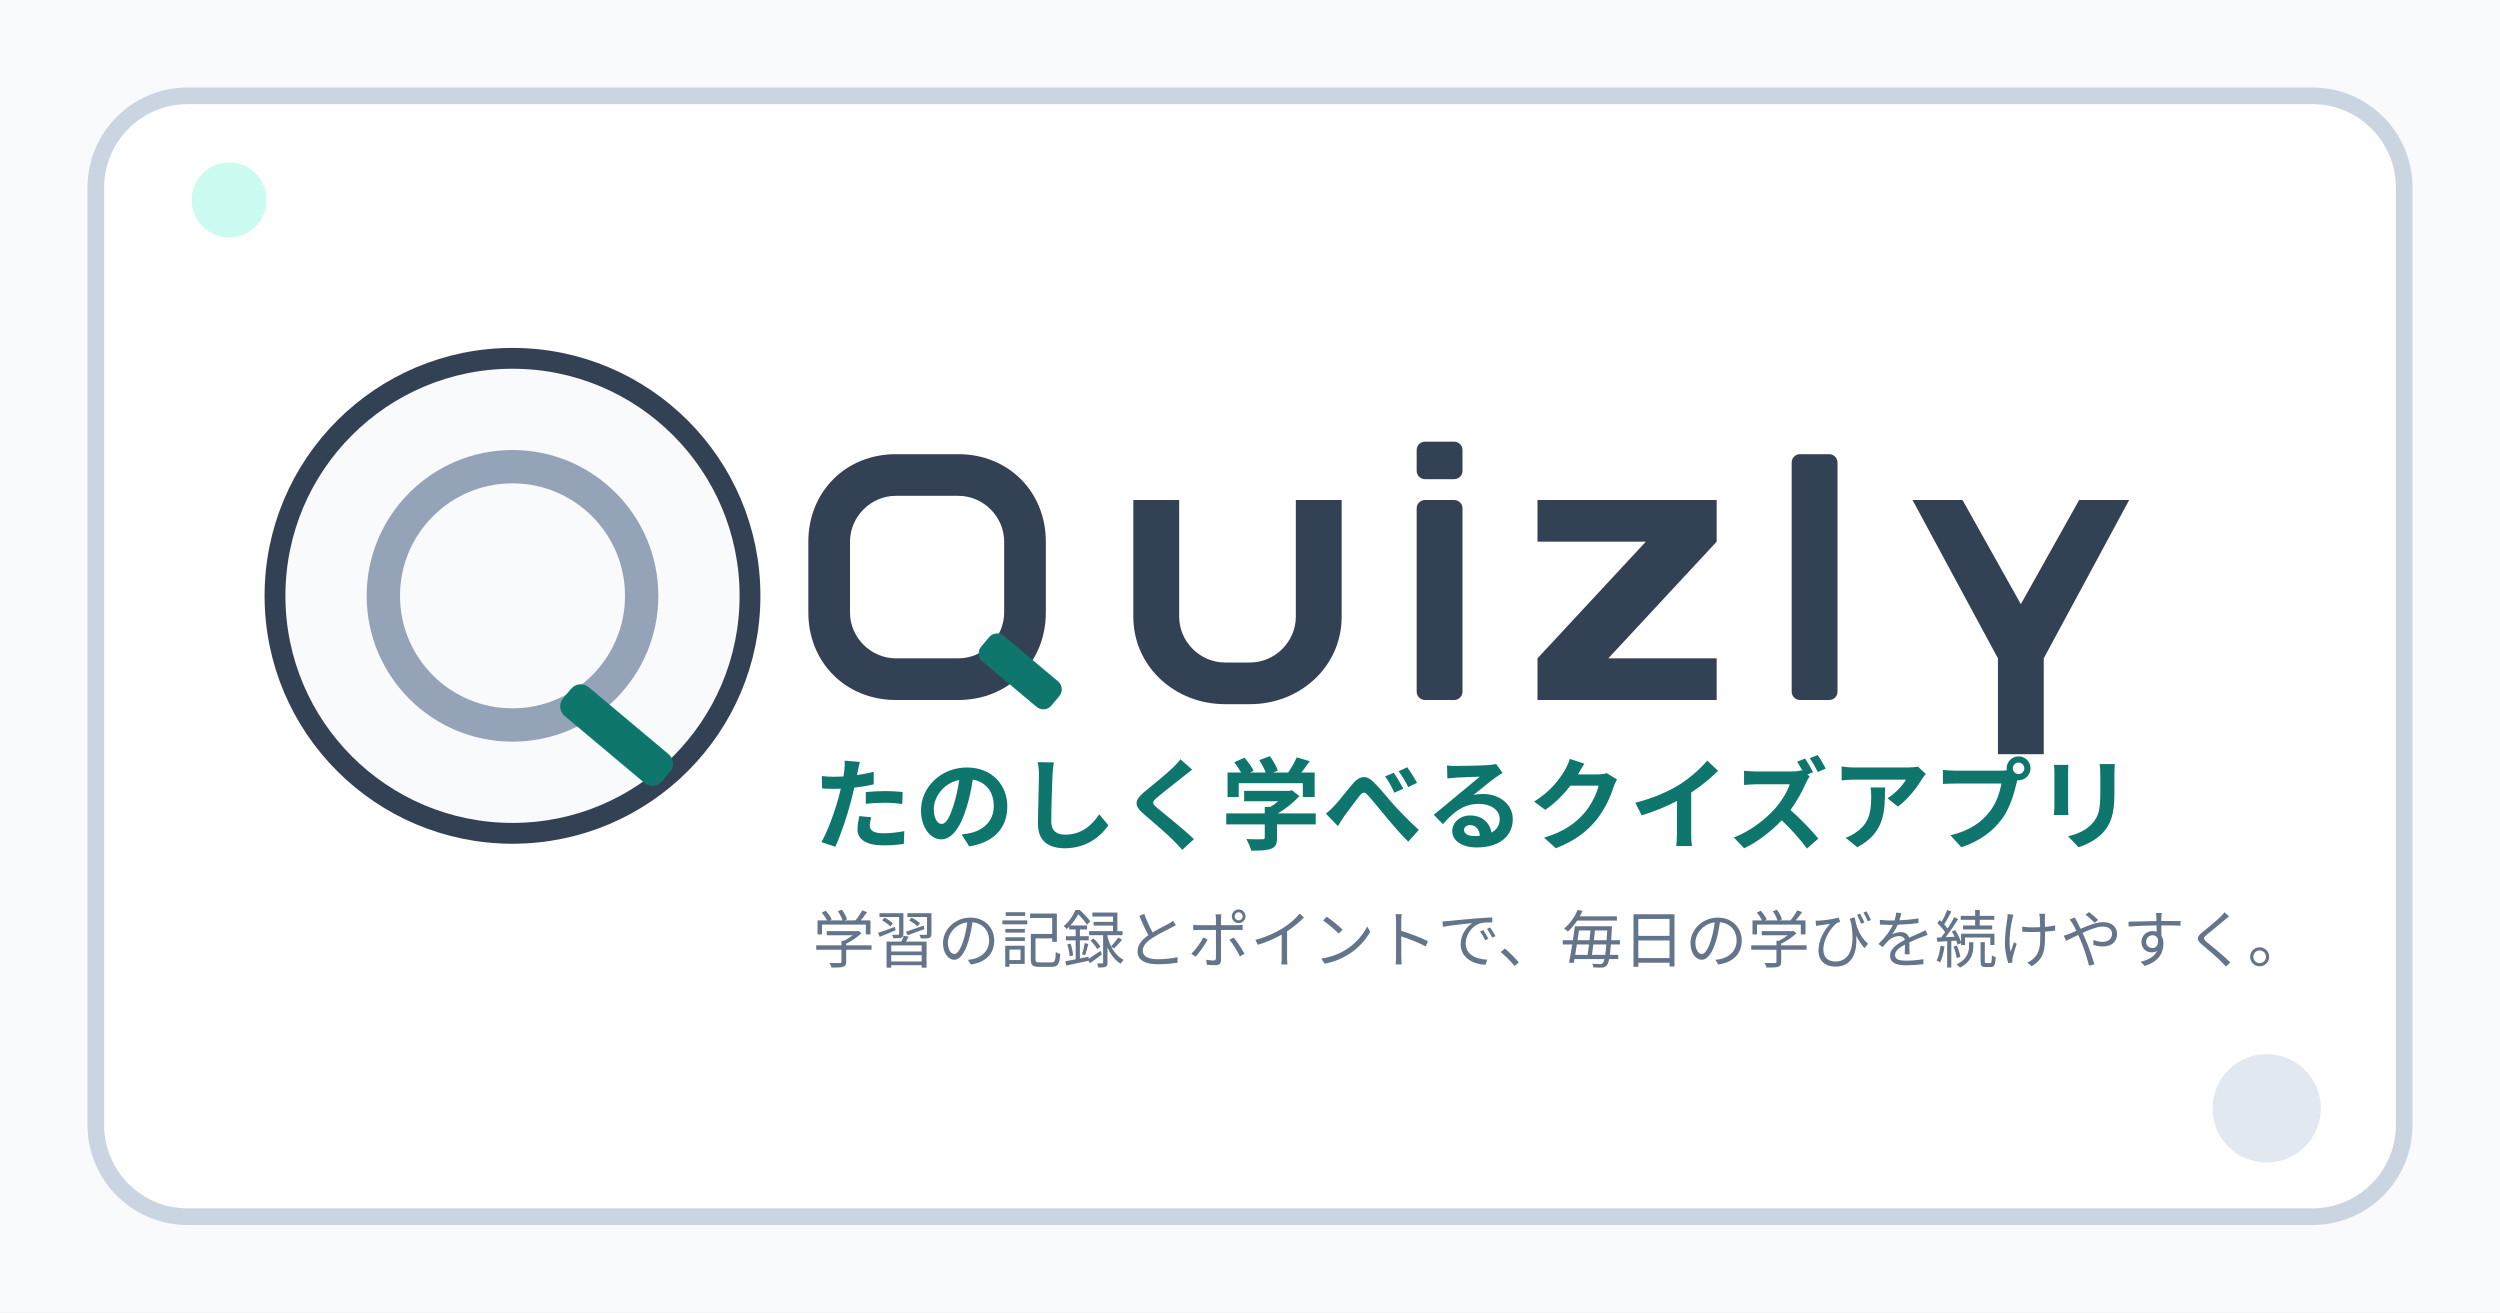
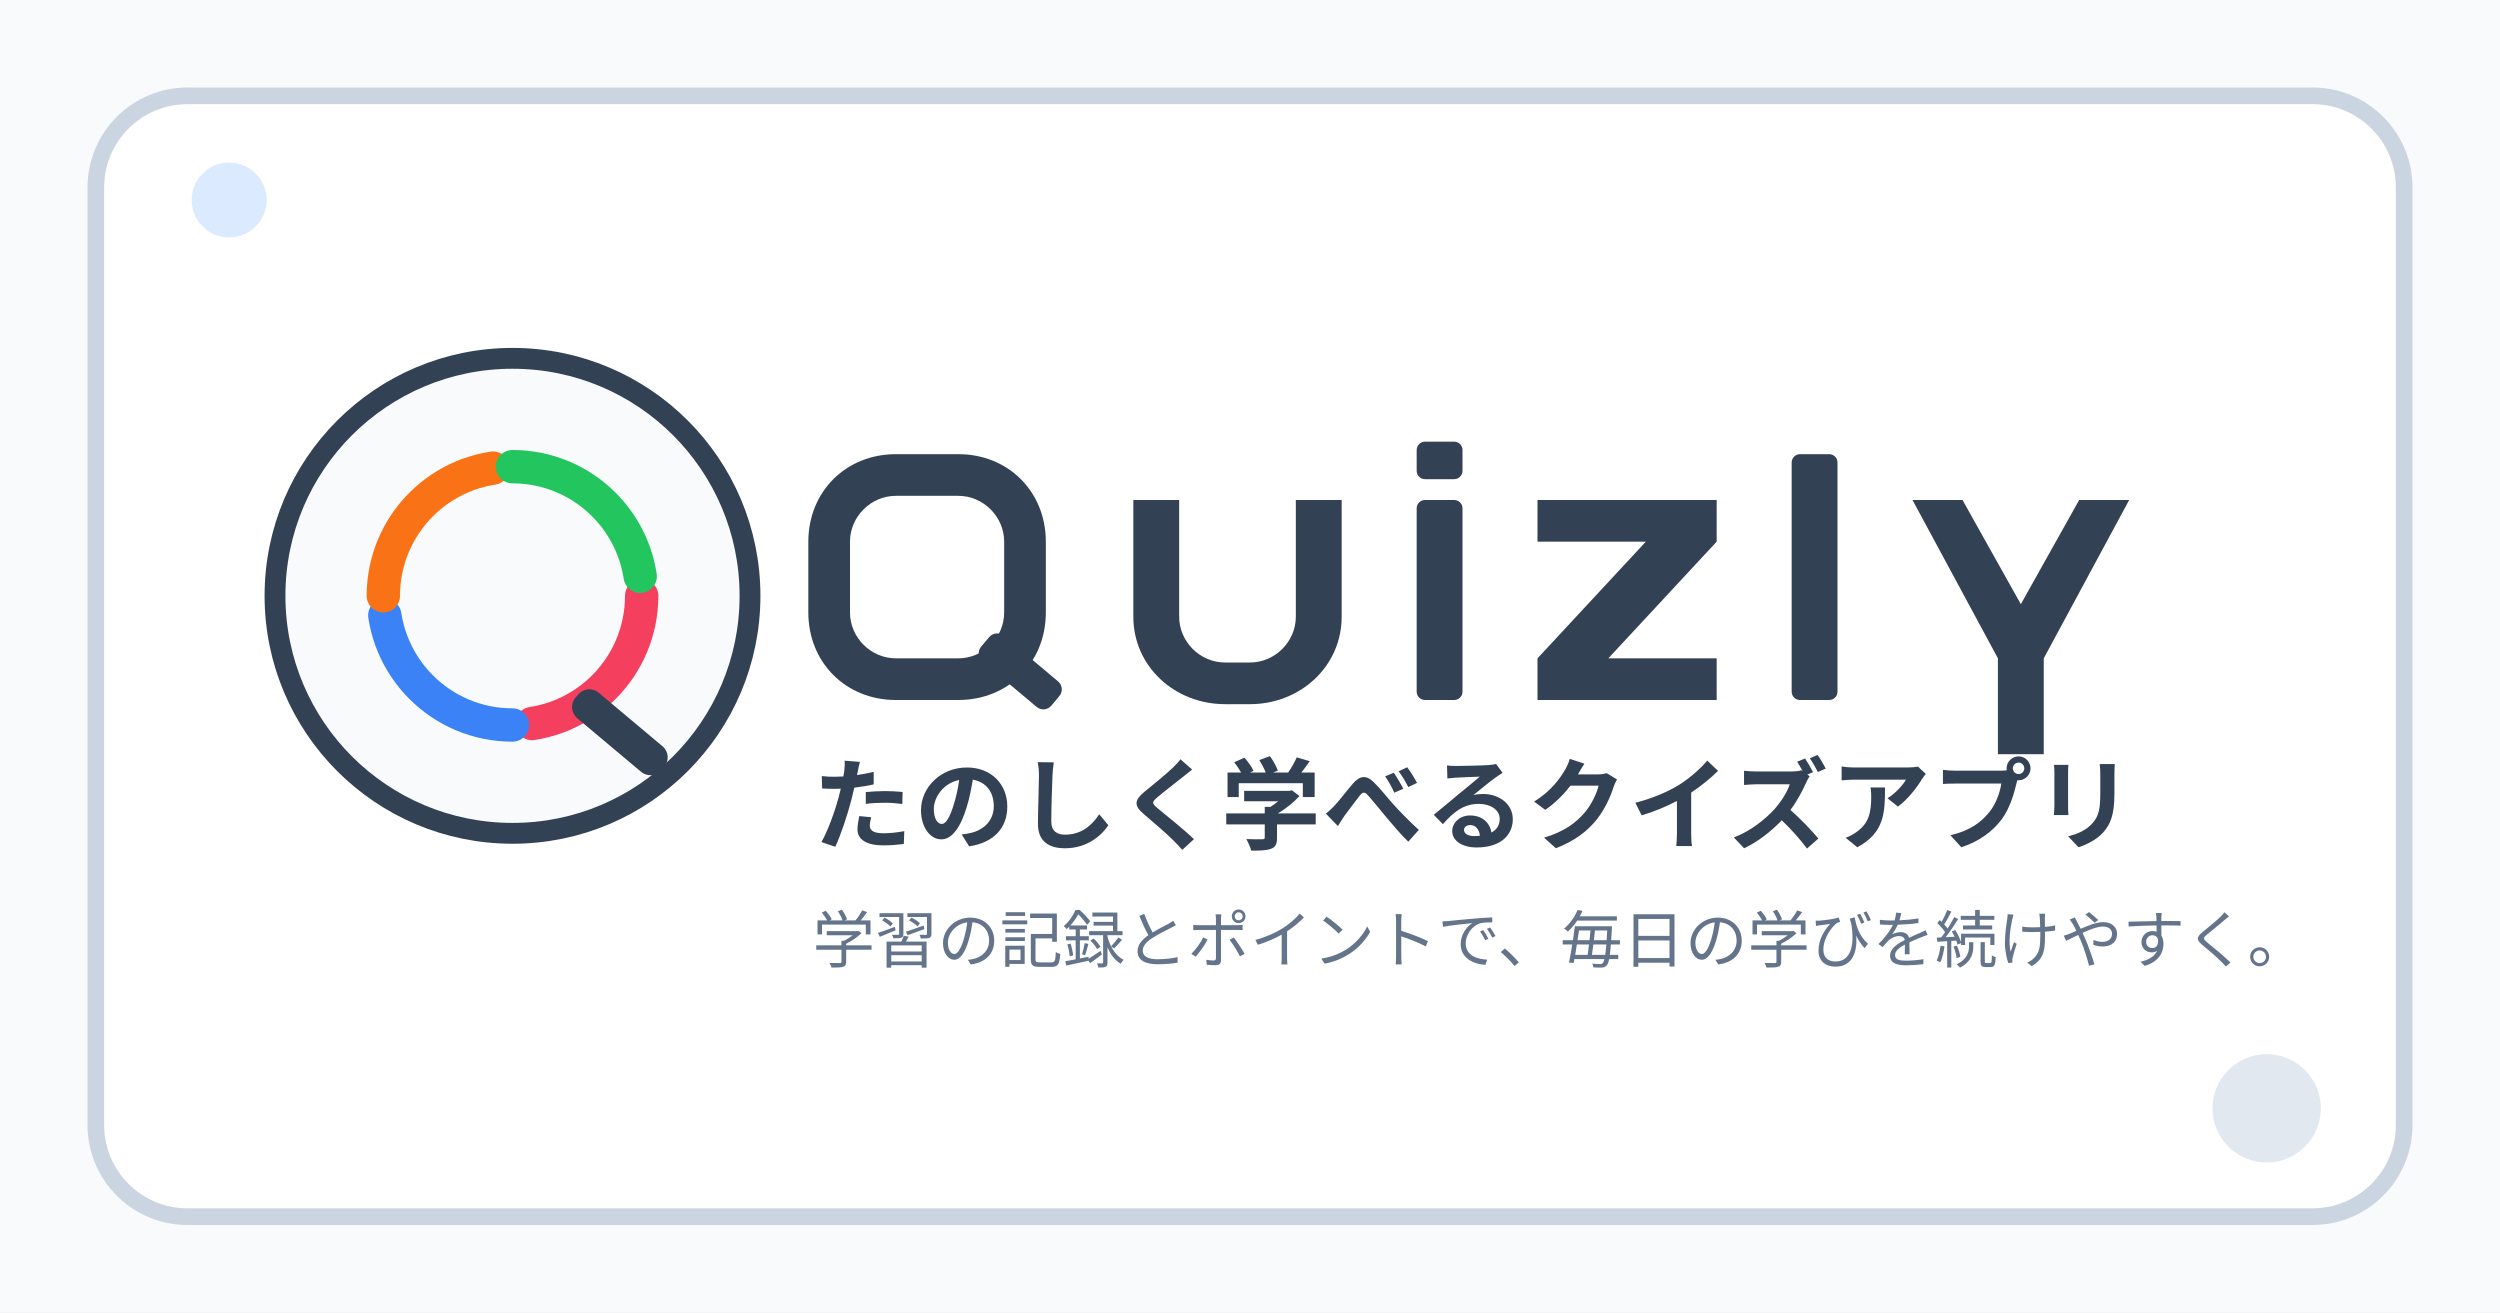
<svg xmlns="http://www.w3.org/2000/svg" width="1200" height="630" viewBox="0 0 1200 630" fill="none" role="img" aria-labelledby="title desc">
  <rect width="1200" height="630" fill="#F8FAFC" />
  <rect x="46" y="46" width="1108" height="538" rx="44" fill="#FFFFFF" stroke="#CBD5E1" stroke-width="8" />
-   <circle cx="110" cy="96" r="18" fill="#CCFBF1" />
+   <circle cx="110" cy="96" r="18" fill="#DBEAFE" />
  <circle cx="1088" cy="532" r="26" fill="#E2E8F0" />
  <g transform="translate(110 150)">
    <circle cx="136" cy="136" r="114" fill="#F8FAFC" stroke="#334155" stroke-width="10" />
-     <circle cx="136" cy="136" r="62" fill="none" stroke="#94A3B8" stroke-width="16" />
-     <rect x="168" y="176" width="62" height="18" rx="6" transform="rotate(40 168 176)" fill="#0F766E" />
+     <circle cx="136" cy="136" r="62" fill="none" stroke="#F43F5E" stroke-width="16" stroke-linecap="round" stroke-dasharray="88 301.56" stroke-dashoffset="0" />
+     <circle cx="136" cy="136" r="62" fill="none" stroke="#3B82F6" stroke-width="16" stroke-linecap="round" stroke-dasharray="88 301.56" stroke-dashoffset="-97.39" />
+     <circle cx="136" cy="136" r="62" fill="none" stroke="#F97316" stroke-width="16" stroke-linecap="round" stroke-dasharray="88 301.56" stroke-dashoffset="-194.78" />
+     <circle cx="136" cy="136" r="62" fill="none" stroke="#22C55E" stroke-width="16" stroke-linecap="round" stroke-dasharray="88 301.56" stroke-dashoffset="-292.17" />
+     <rect x="172" y="178" width="54" height="16" rx="7" transform="rotate(40 172 178)" fill="#334155" />
  </g>
  <g transform="translate(386 210)" fill="#334155">
    <path fill-rule="evenodd" d="M44 8C20 8 2 26 2 50V84C2 108 20 126 44 126H74C98 126 116 108 116 84V50C116 26 98 8 74 8H44ZM44 28H74C86 28 96 38 96 50V84C96 96 86 106 74 106H44C32 106 22 96 22 84V50C22 38 32 28 44 28Z" />
-     <rect x="92" y="92" width="44" height="16" rx="5" transform="rotate(40 92 92)" fill="#0F766E" />
+     <rect x="92" y="92" width="44" height="16" rx="5" transform="rotate(40 92 92)" />
    <path d="M158 30H180V86C180 98 190 108 202 108H214C226 108 236 98 236 86V30H258V86C258 110 238 128 214 128H202C178 128 158 110 158 86V30Z" />
    <rect x="294" y="30" width="22" height="96" rx="4" />
    <rect x="294" y="2" width="22" height="18" rx="4" />
    <path d="M352 30H438V50L386 106H438V126H352V106L404 50H352V30Z" />
    <rect x="474" y="8" width="22" height="118" rx="4" />
    <path d="M532 30H556L584 80L612 30H636L595 106V152H573V106L532 30Z" />
  </g>
-   <text x="390" y="404" fill="#0F766E" font-family="Zen Maru Gothic, sans-serif" font-size="48" font-weight="700" letter-spacing="1">たのしく学べるクイズアプリ</text>
+   <text x="390" y="404" fill="#334155" font-family="Zen Maru Gothic, sans-serif" font-size="48" font-weight="700" letter-spacing="1">たのしく学べるクイズアプリ</text>
  <text x="390" y="462" fill="#64748B" font-family="Zen Maru Gothic, sans-serif" font-size="30" font-weight="500">学習の記録とポイントで、毎日の学びを続けやすく。</text>
</svg>
